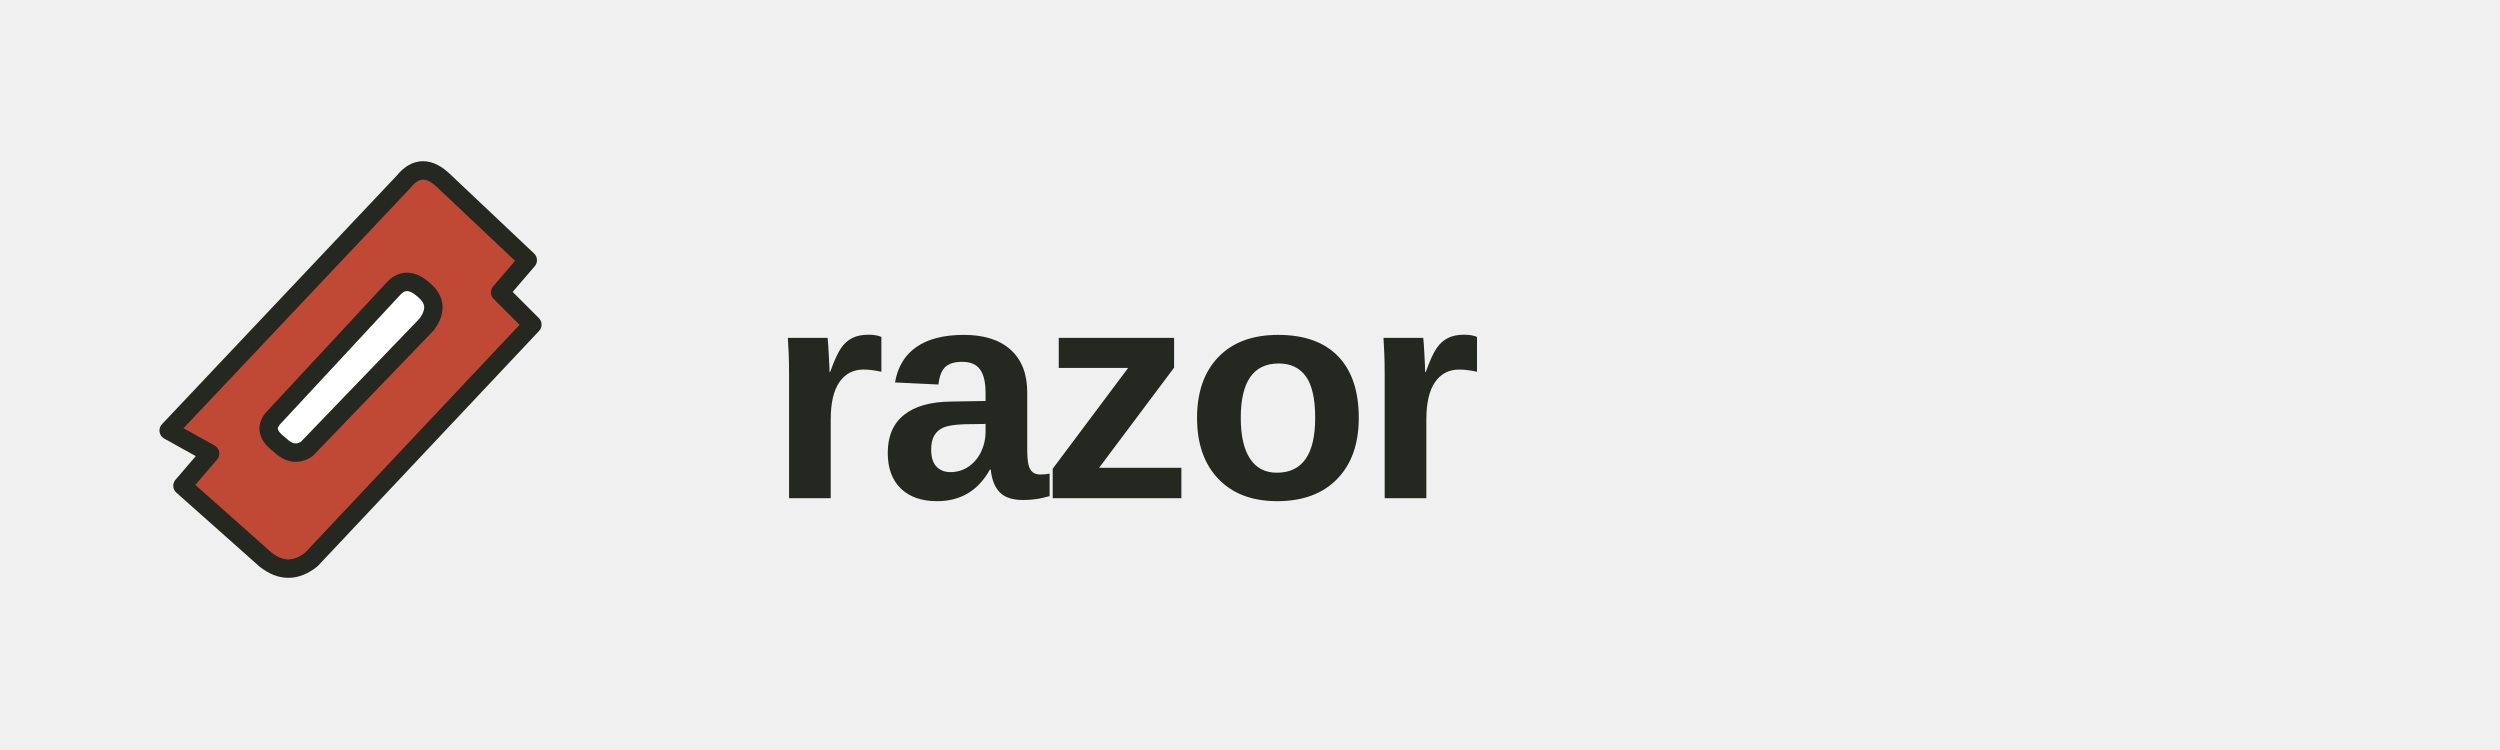
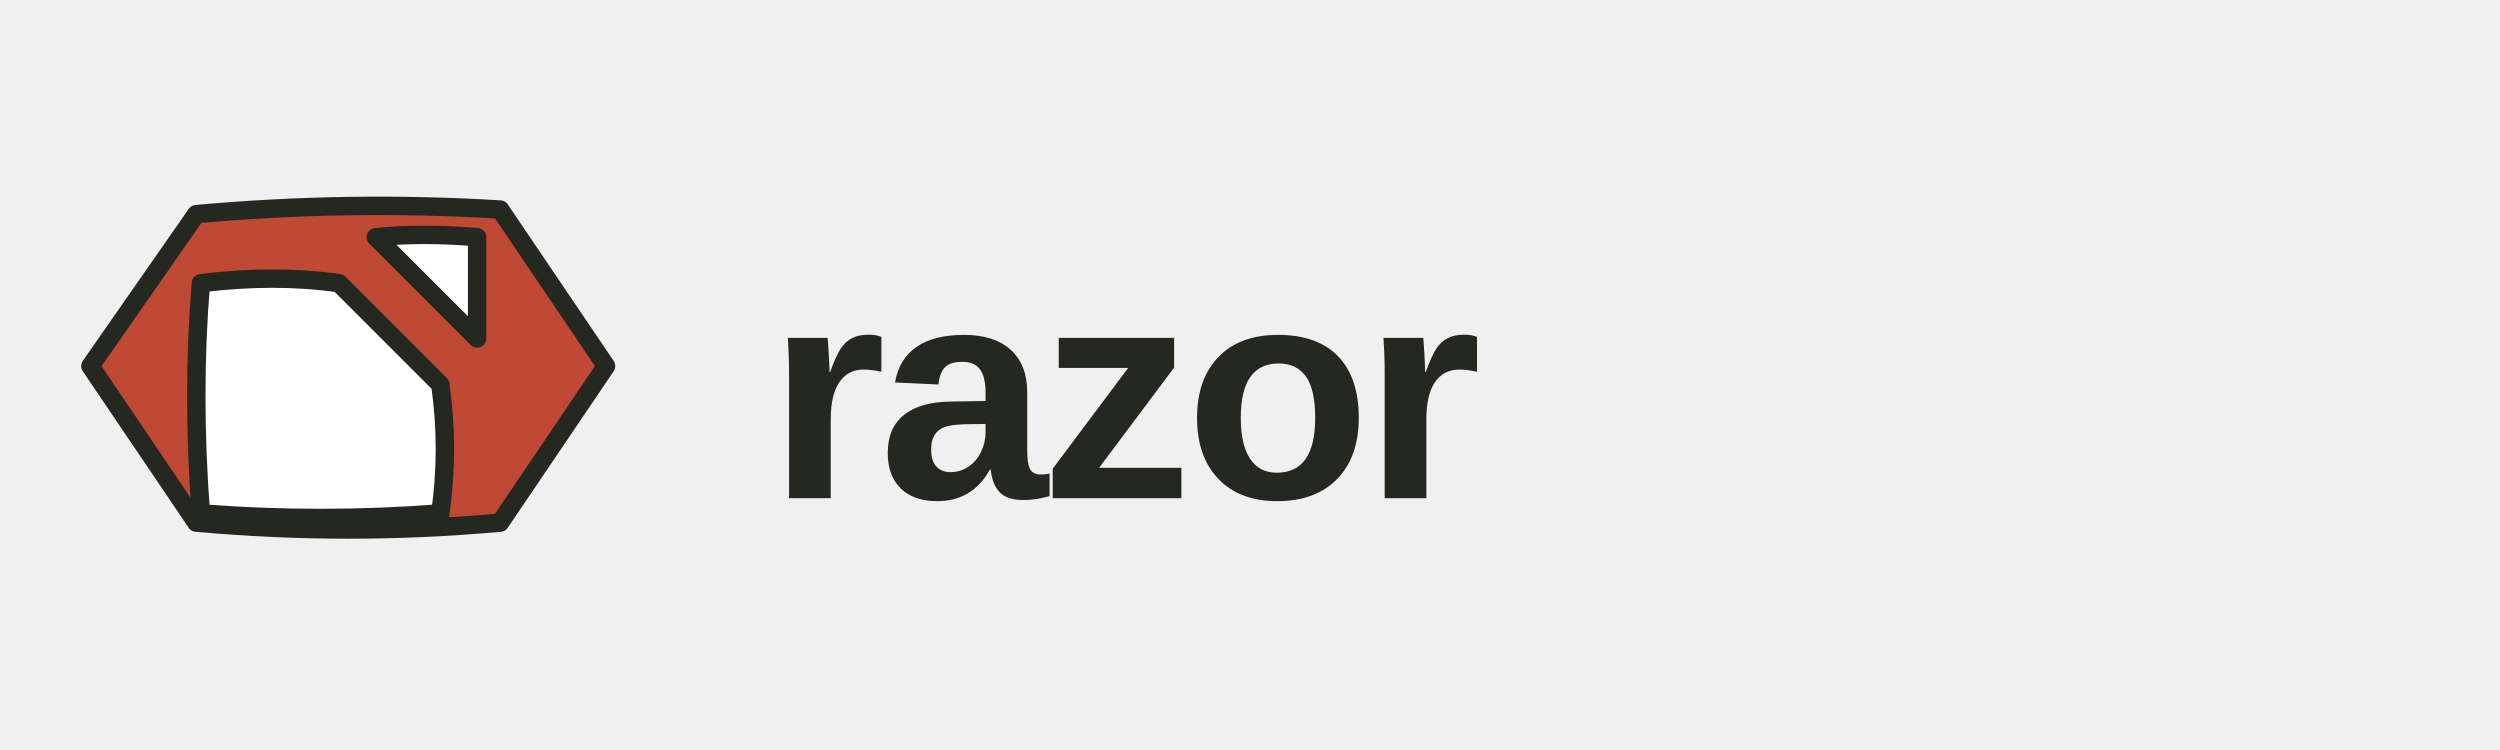
<svg xmlns="http://www.w3.org/2000/svg" width="1400" height="420" viewBox="0 0 1400 420">
  <g font-family="Segoe UI,Arial,sans-serif" fill="#252820">
    <g transform="translate(30 40) scale(2.578125)">
      <g stroke="#252820" stroke-width="4" stroke-linecap="round" stroke-linejoin="round">
-         <path d="M25 78L76 24Q80 19 85 24L103 41 97 48 104 55 56 106Q51 110 46 106L28 90 34 83Z" fill="#bf4935" />
-         <path d="M48 75L74 47Q77 44 81 48Q84 51 81 55L55 82Q52 84 49 81Q45 78 48 75Z" fill="#ffffff" />
+         <path d="M8 64L31 31Q64 28 97 30L120 64 97 98Q64 101 31 98Z" fill="#bf4935" />
+         <path d="M32 46Q48 44 62 46L84 68Q86 82 84 96Q58 98 32 96Q30 70 32 46Z" fill="#ffffff" />
+         <path d="M70 36Q80 35 92 36L92 58Z" fill="#ffffff" />
      </g>
    </g>
    <text x="430" y="279" font-size="170" font-weight="700" letter-spacing="-4">razor</text>
  </g>
</svg>
